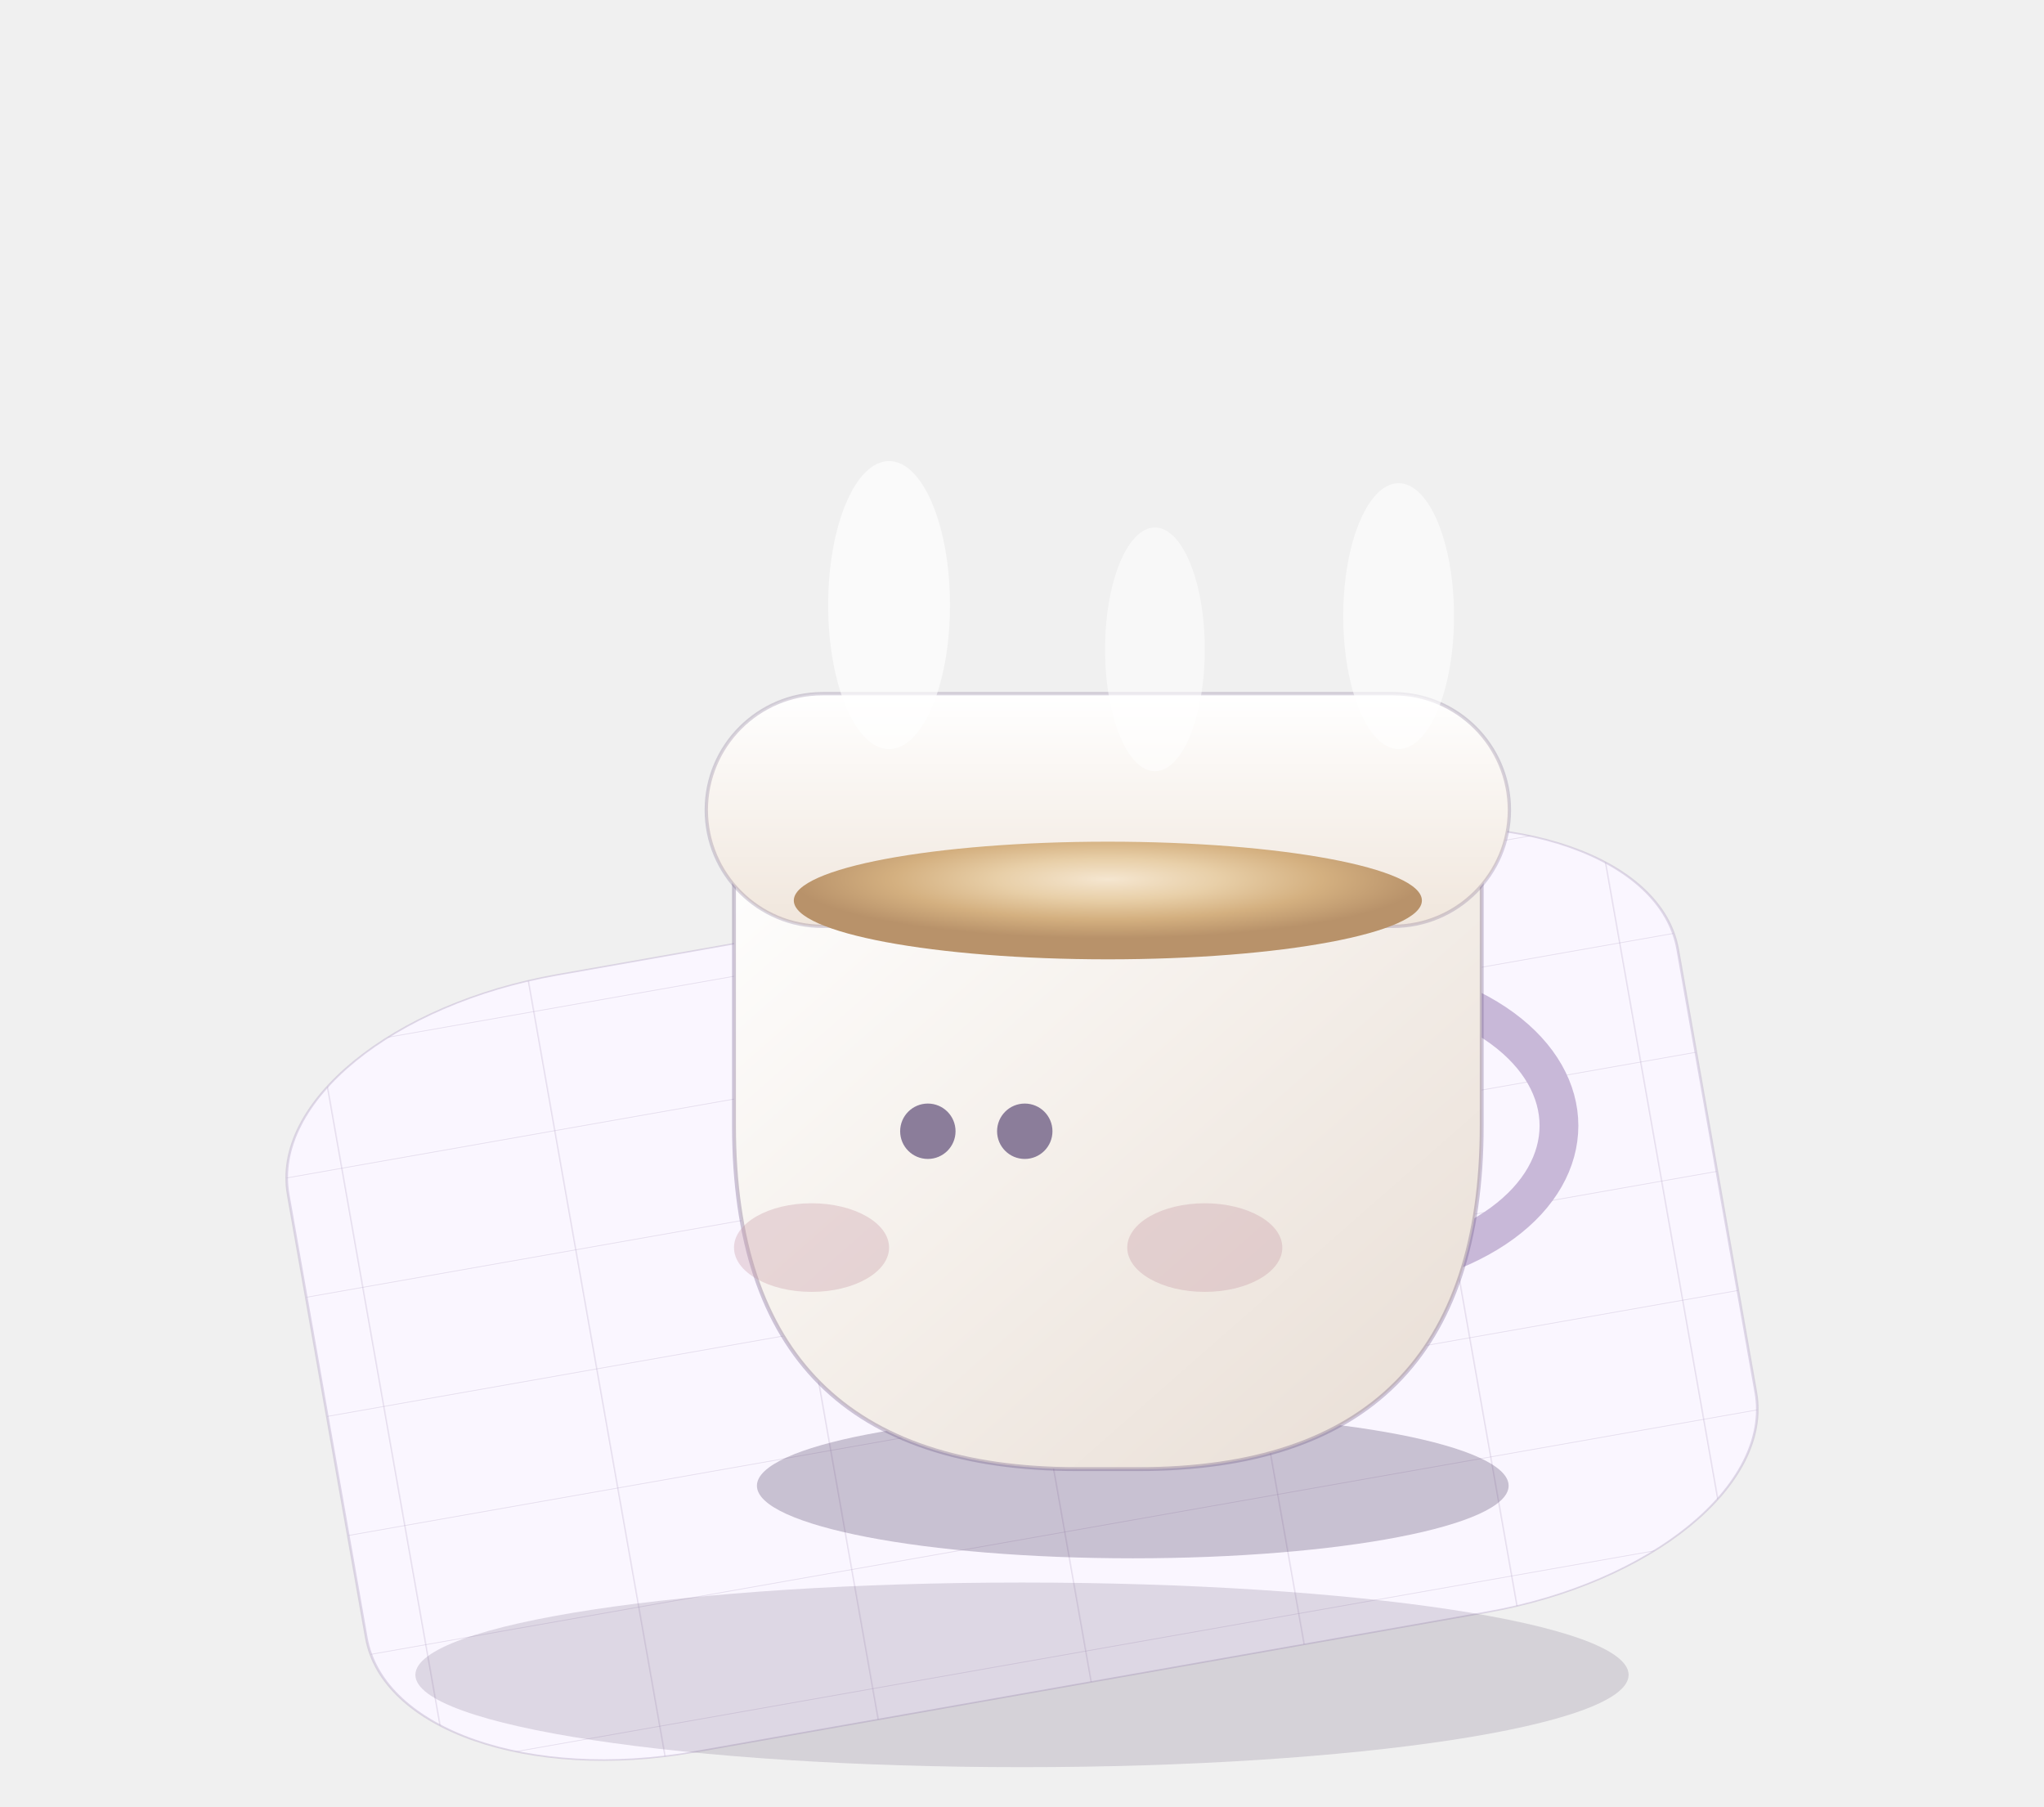
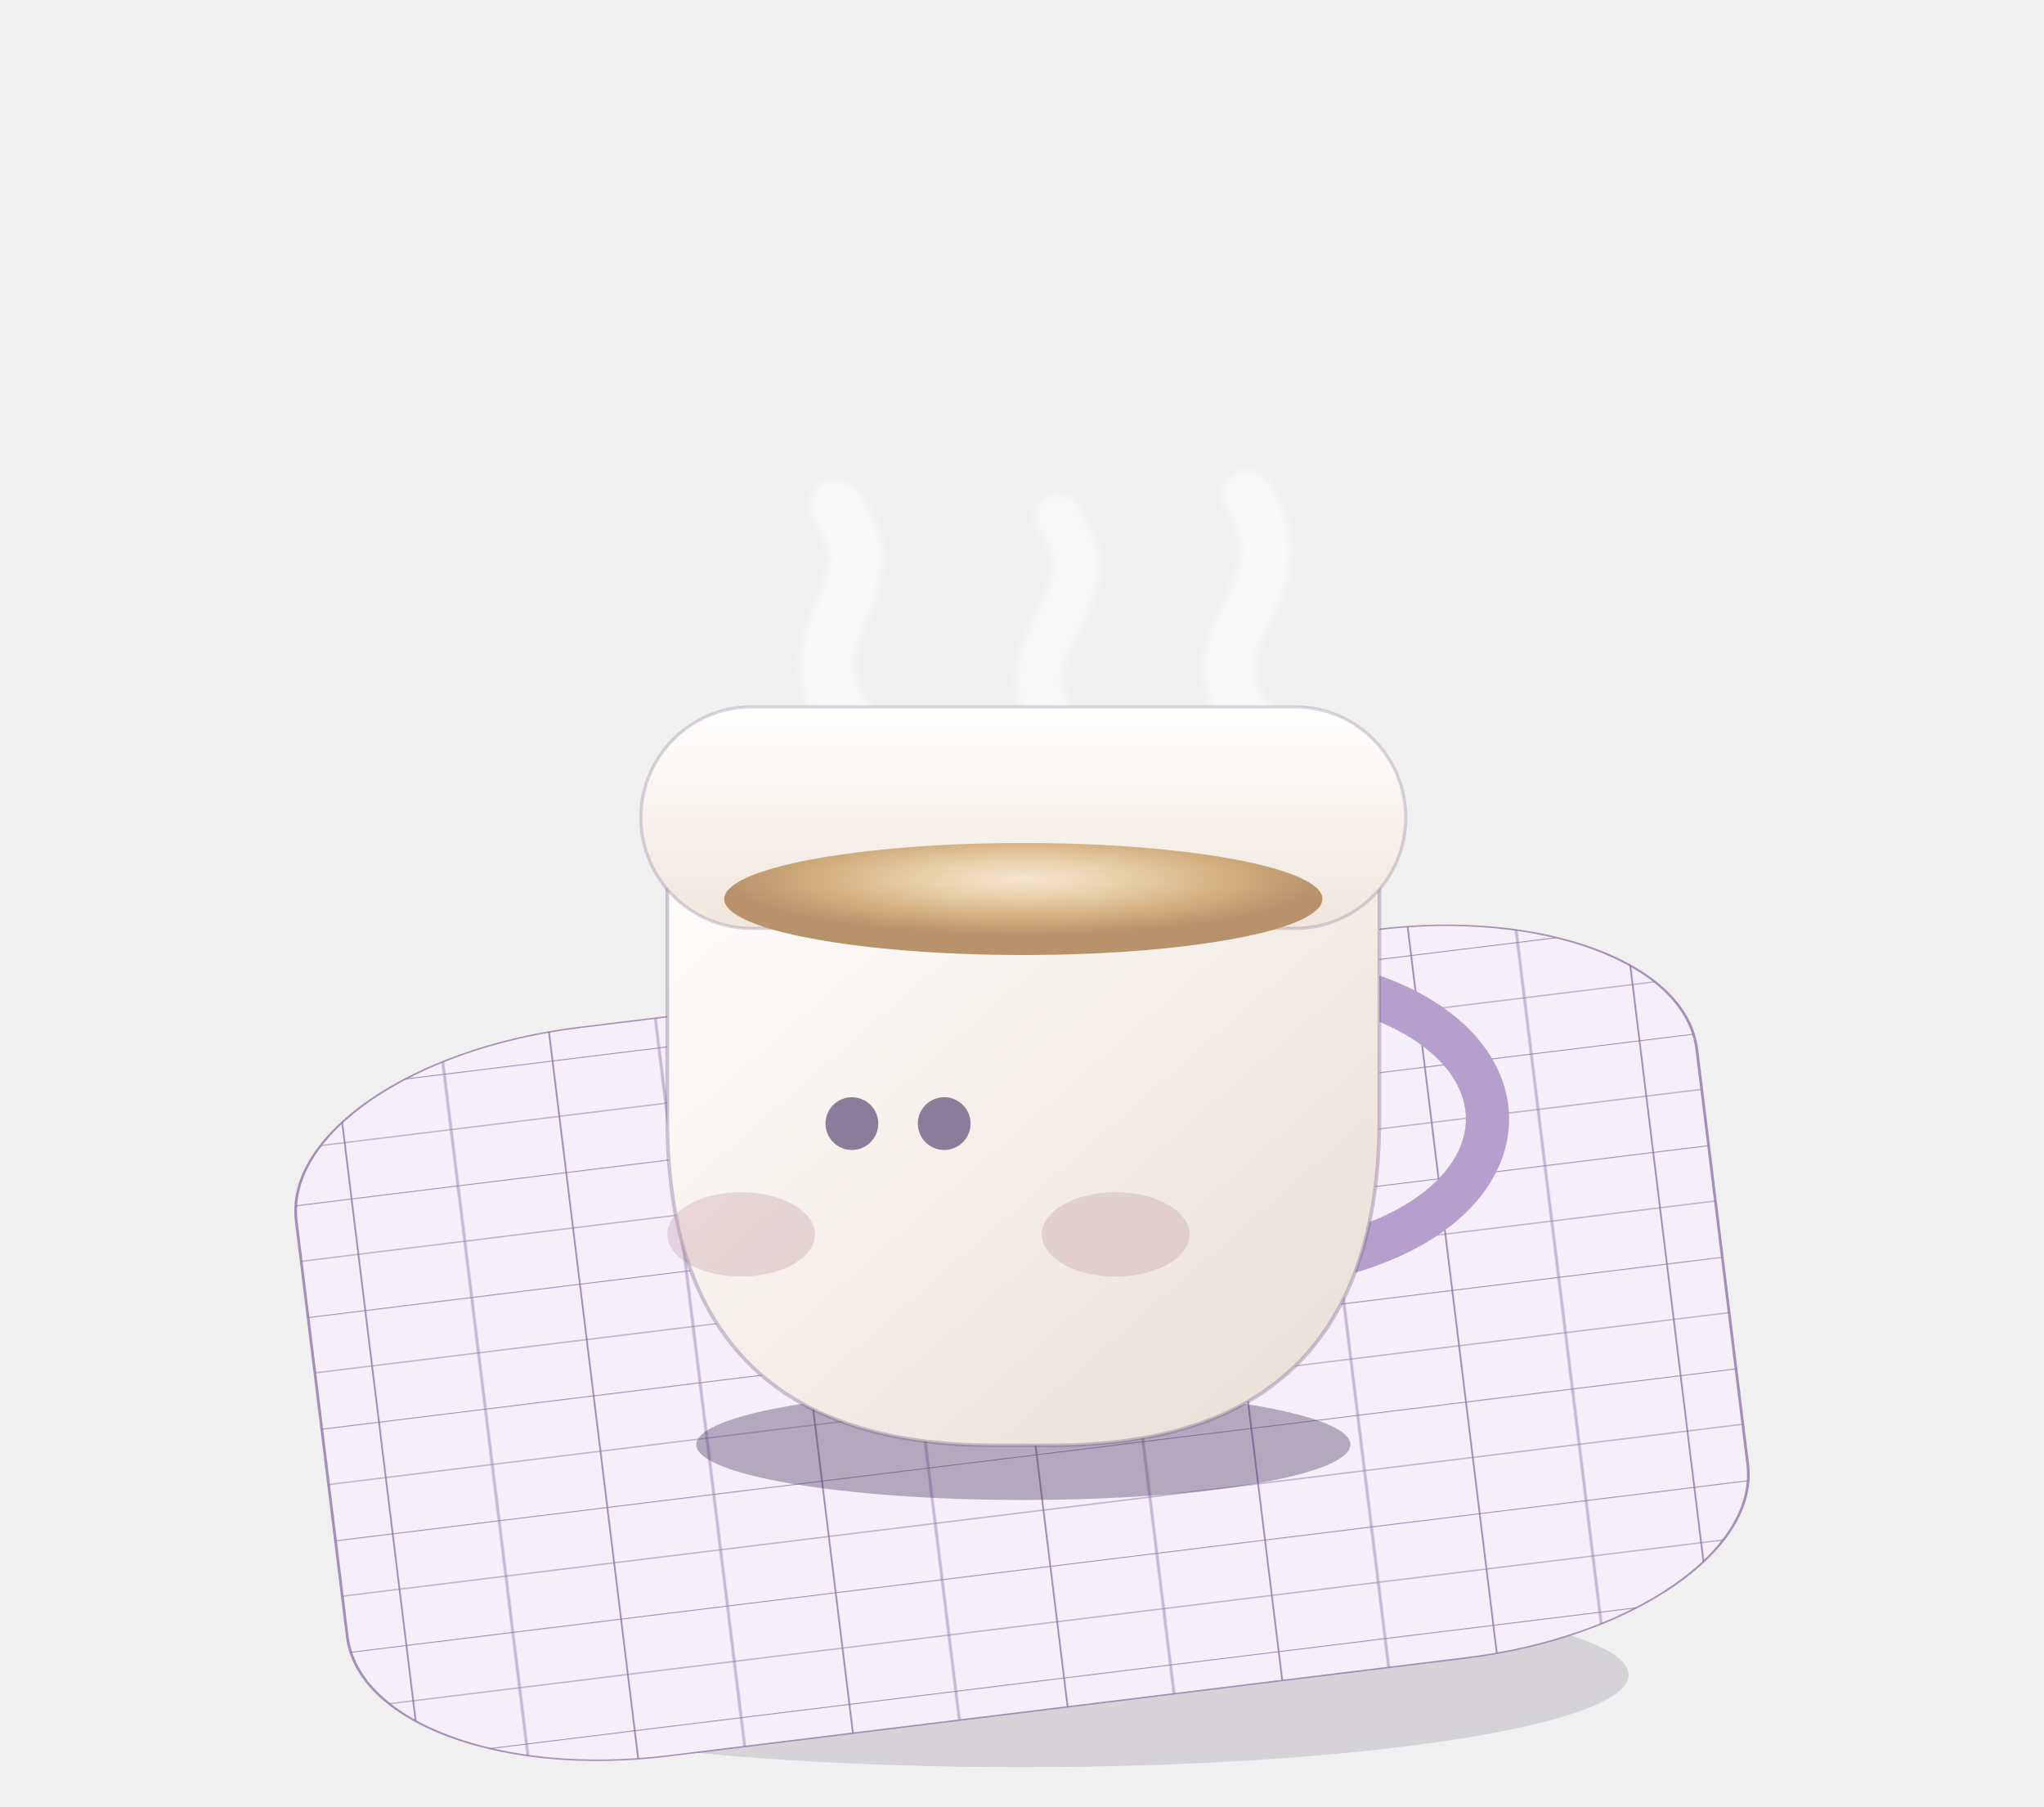
- <svg xmlns="http://www.w3.org/2000/svg" viewBox="0 0.00 775 685" role="img" aria-label="Kabuqina chat hero — cup on gingham coaster">
-   <defs>
-     <pattern id="kabuqina_hero_scene_gingham" width="82.00" height="82.00" patternUnits="userSpaceOnUse">
-       <rect width="82.00" height="82.00" fill="#faf6ff" />
-       <path d="M 0 0 H 82.00" stroke="rgba(184, 169, 201, 0.32)" stroke-width="1" />
-       <path d="M 0 0 V 82.00" stroke="rgba(184, 169, 201, 0.32)" stroke-width="1" />
-     </pattern>
-     <linearGradient id="kabuqina_hero_scene_bodyGrad" x1="0%" y1="0%" x2="100%" y2="100%">
-       <stop offset="0%" stop-color="#ffffff" />
-       <stop offset="45%" stop-color="#f5f0eb" />
-       <stop offset="100%" stop-color="#e8ddd4" />
-     </linearGradient>
-     <linearGradient id="kabuqina_hero_scene_rimGrad" x1="0%" y1="0%" x2="0%" y2="100%">
-       <stop offset="0%" stop-color="#ffffff" />
-       <stop offset="100%" stop-color="#f0e6dc" />
-     </linearGradient>
-     <radialGradient id="kabuqina_hero_scene_latteGrad" cx="50%" cy="32%" rx="46%" ry="58%">
-       <stop offset="0%" stop-color="#f5e6d0" />
-       <stop offset="35%" stop-color="#e8cfa8" />
-       <stop offset="68%" stop-color="#d4b080" />
-       <stop offset="100%" stop-color="#b8926a" />
-     </radialGradient>
-   </defs>
-   <g transform="translate(387.50 490.42) rotate(-10.00) scale(1 0.5592)">
-     <rect x="-267.50" y="-267.50" width="535.00" height="535.00" rx="115.00" fill="url(#kabuqina_hero_scene_gingham)" stroke="rgba(184, 169, 201, 0.42)" stroke-width="1" />
+ <svg xmlns="http://www.w3.org/2000/svg" viewBox="0 0 775 685" role="img" aria-label="Kabuqina chat hero — cup on gingham coaster">
+   <ellipse cx="387.5" cy="635" rx="230" ry="35" fill="#5a4a6a" fill-opacity="0.18">
+ </ellipse>
+   <g transform="translate(120 270.5)">
+     <g transform="translate(0 99.5)">
+       <defs>
+         <pattern id="kq-coaster-_R_4_-gingham" width="82" height="82" patternUnits="userSpaceOnUse">
+           <rect width="82" height="82" fill="#f5effa">
+ </rect>
+           <path d="M 0 0 H 82" stroke="#8f75a8" stroke-opacity="0.75" stroke-width="1.4">
+ </path>
+           <path d="M 0 0 V 82" stroke="#8f75a8" stroke-opacity="0.75" stroke-width="1.4">
+ </path>
+           <path d="M 0 41 H 82" stroke="#8f75a8" stroke-opacity="0.435" stroke-width="1.15">
+ </path>
+           <path d="M 41 0 V 82" stroke="#8f75a8" stroke-opacity="0.435" stroke-width="1.15">
+ </path>
+         </pattern>
+       </defs>
+       <g transform="translate(267.5 139.1) rotate(-7) scale(1 0.52)">
+         <rect x="-267.5" y="-267.5" width="535" height="535" rx="115" fill="url(#kq-coaster-_R_4_-gingham)" stroke="#8f75a8" stroke-opacity="0.77" stroke-width="1.05">
+ </rect>
+       </g>
+     </g>
  </g>
-   <ellipse cx="387.50" cy="635.00" rx="230.00" ry="35.00" fill="rgba(90, 74, 106, 0.18)" />
-   <g transform="translate(219.50 557.00) scale(4.2) translate(0 -86)">
-     <ellipse cx="50" cy="87.5" rx="33.93" ry="6.55" fill="rgba(73, 56, 94, 0.28)" />
-     <path d="M 68.00 41.32 C 95.30 43.48 95.30 66.52 68.00 68.68" fill="none" stroke="#c8b8d8" stroke-width="3.50" stroke-linecap="round" />
-     <path d="M 14.00 27.00 L 14.00 55.00 Q 14.00 86.00 45.00 86.00 L 50.50 86.00 Q 81.50 86.00 81.50 55.00 L 81.50 27.00 Z" fill="url(#kabuqina_hero_scene_bodyGrad)" stroke="#6b5580" stroke-opacity="0.32" stroke-width="0.35" />
-     <rect x="11.50" y="16.00" width="72.50" height="21.00" rx="10.50" fill="url(#kabuqina_hero_scene_rimGrad)" stroke="#6b5580" stroke-opacity="0.24" stroke-width="0.3" />
-     <ellipse cx="47.75" cy="34.67" rx="28.35" ry="5.31" fill="url(#kabuqina_hero_scene_latteGrad)" />
-     <ellipse cx="21.00" cy="66.00" rx="7.00" ry="4.00" fill="#c495a0" fill-opacity="0.32" />
-     <ellipse cx="56.50" cy="66.00" rx="7.00" ry="4.00" fill="#c495a0" fill-opacity="0.32" />
-     <circle cx="31.50" cy="55.50" r="2.50" fill="#8b7d9a" />
-     <circle cx="40.25" cy="55.50" r="2.50" fill="#8b7d9a" />
-     <g opacity="0.88">
-       <ellipse cx="28" cy="8" rx="5.5" ry="13" fill="rgba(255,255,255,0.72)" />
-       <ellipse cx="52" cy="12" rx="4.5" ry="11" fill="rgba(255,255,255,0.62)" />
-       <ellipse cx="74" cy="9" rx="5" ry="12" fill="rgba(255,255,255,0.68)" />
+   <ellipse cx="388" cy="547.7" rx="124" ry="21" fill="#49385e" fill-opacity="0.38">
+ </ellipse>
+   <g transform="translate(197 204) scale(4)">
+     <g>
+       <defs>
+         <linearGradient id="kq-cup-_R_6_-body" x1="0%" y1="0%" x2="100%" y2="100%">
+           <stop offset="0%" stop-color="#ffffff">
+ </stop>
+           <stop offset="45%" stop-color="#f5f0eb">
+ </stop>
+           <stop offset="100%" stop-color="#e8ddd4">
+ </stop>
+         </linearGradient>
+         <linearGradient id="kq-cup-_R_6_-rim" x1="0%" y1="0%" x2="0%" y2="100%">
+           <stop offset="0%" stop-color="#ffffff">
+ </stop>
+           <stop offset="100%" stop-color="#f0e6dc">
+ </stop>
+         </linearGradient>
+         <radialGradient id="kq-cup-_R_6_-latte" cx="50%" cy="32%" rx="46%" ry="58%">
+           <stop offset="0%" stop-color="#f5e6d0">
+ </stop>
+           <stop offset="35%" stop-color="#e8cfa8">
+ </stop>
+           <stop offset="68%" stop-color="#d4b080">
+ </stop>
+           <stop offset="100%" stop-color="#b8926a">
+ </stop>
+         </radialGradient>
+         <filter id="kq-cup-_R_6_-shadow" x="-18%" y="-18%" width="136%" height="138%">
+           <feDropShadow dx="0" dy="2" stdDeviation="1.8" flood-color="#5a4a6a" flood-opacity="0.12">
+ </feDropShadow>
+         </filter>
+         <filter id="kq-cup-_R_6_-steam" x="-20%" y="-20%" width="140%" height="140%">
+           <feGaussianBlur stdDeviation="0.45">
+ </feGaussianBlur>
+         </filter>
+       </defs>
+       <g opacity="0.88" filter="url(#kq-cup-_R_6_-steam)">
+         <path d="M 31 17 C 25 9 36 5 30 -3" fill="none" stroke="#ffffff" stroke-opacity="0.66" stroke-width="5" stroke-linecap="round">
+ </path>
+         <path d="M 51 18 C 45 10 57 6 51 -2" fill="none" stroke="#ffffff" stroke-opacity="0.58" stroke-width="4.4" stroke-linecap="round">
+ </path>
+         <path d="M 69 17 C 63 9 75 5 69 -4" fill="none" stroke="#ffffff" stroke-opacity="0.62" stroke-width="4.8" stroke-linecap="round">
+ </path>
+       </g>
+       <g>
+         <path d="M 70 41.32 C 99 43.2 99 66.8 70 69.2" fill="none" stroke="#b79fcd" stroke-width="4.1" stroke-linecap="round">
+ </path>
+         <path d="M 14 27 L 14 55 Q 14 86 45 86 L 50.5 86 Q 81.5 86 81.5 55 L 81.5 27 Z" fill="url(#kq-cup-_R_6_-body)" stroke="#6b5580" stroke-opacity="0.32" stroke-width="0.35">
+ </path>
+         <rect x="11.5" y="16" width="72.5" height="21" rx="10.5" fill="url(#kq-cup-_R_6_-rim)" stroke="#6b5580" stroke-opacity="0.24" stroke-width="0.3">
+ </rect>
+         <ellipse cx="47.75" cy="34.21" rx="28.35" ry="5.31" fill="url(#kq-cup-_R_6_-latte)">
+ </ellipse>
+         <ellipse cx="21" cy="66" rx="7" ry="4" fill="#c495a0" fill-opacity="0.32">
+ </ellipse>
+         <ellipse cx="56.5" cy="66" rx="7" ry="4" fill="#c495a0" fill-opacity="0.32">
+ </ellipse>
+         <circle cx="31.5" cy="55.5" r="2.5" fill="#8b7d9a">
+ </circle>
+         <circle cx="40.25" cy="55.5" r="2.5" fill="#8b7d9a">
+ </circle>
+       </g>
    </g>
  </g>
</svg>
